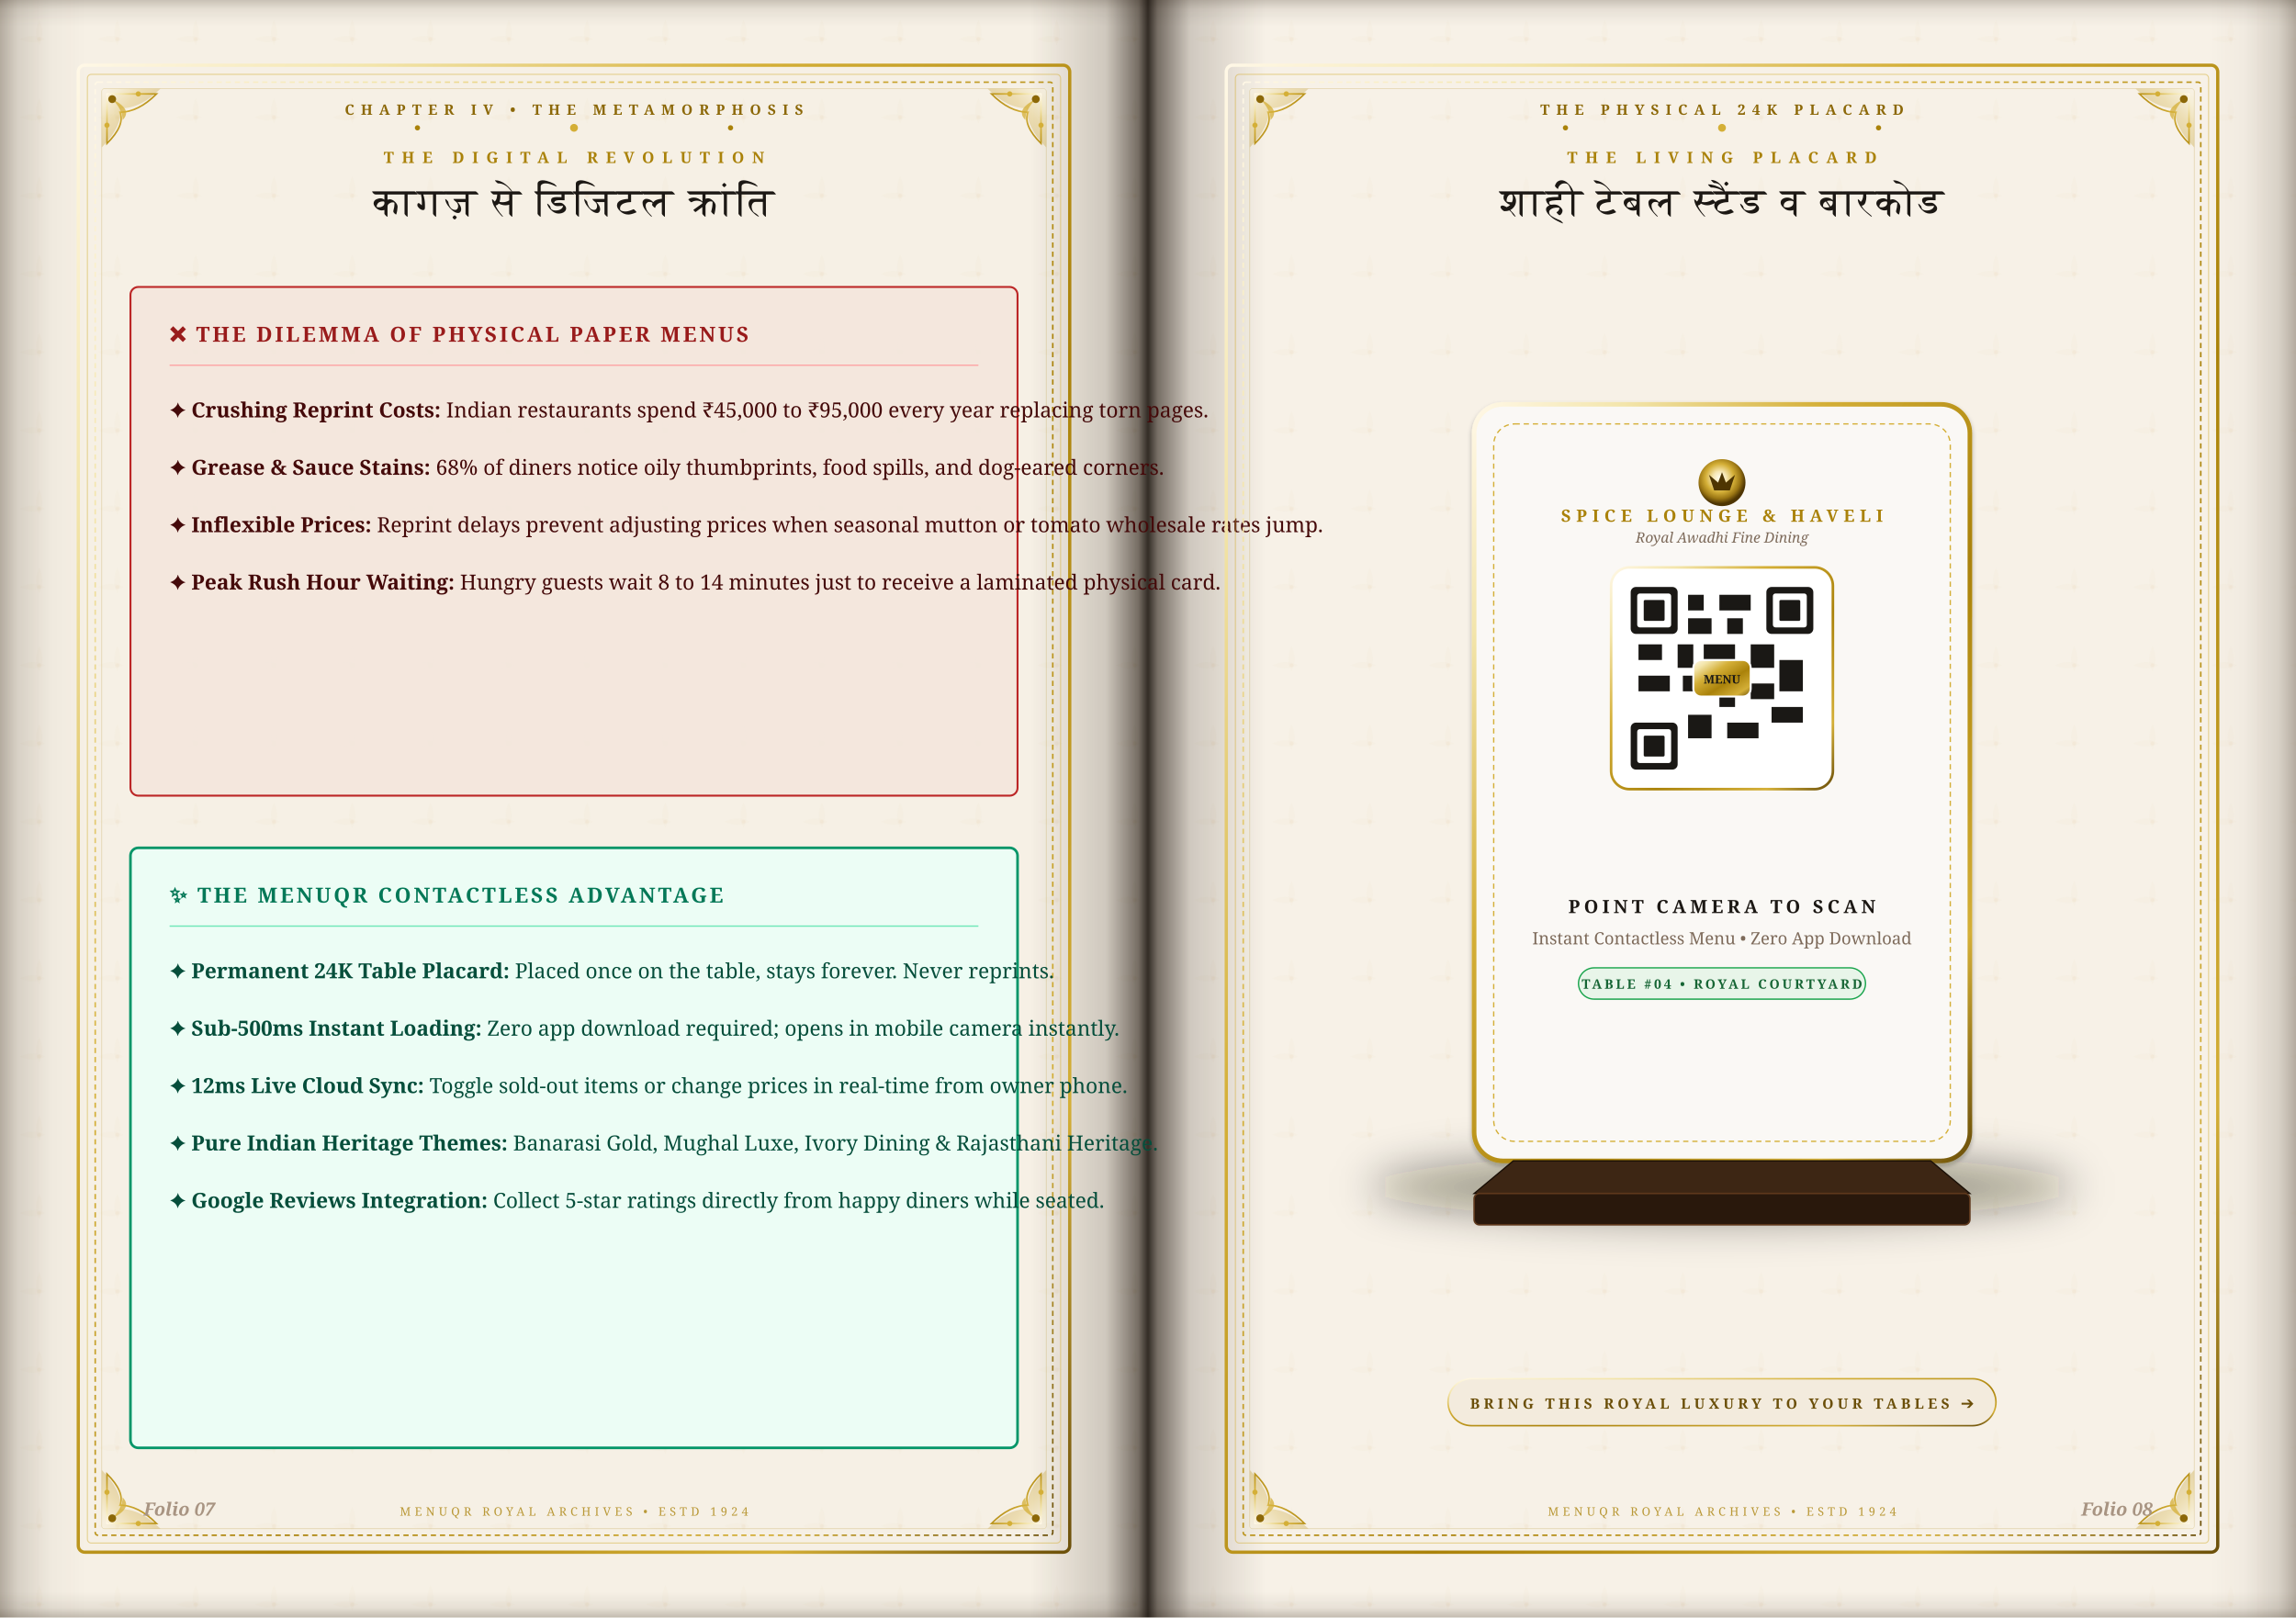
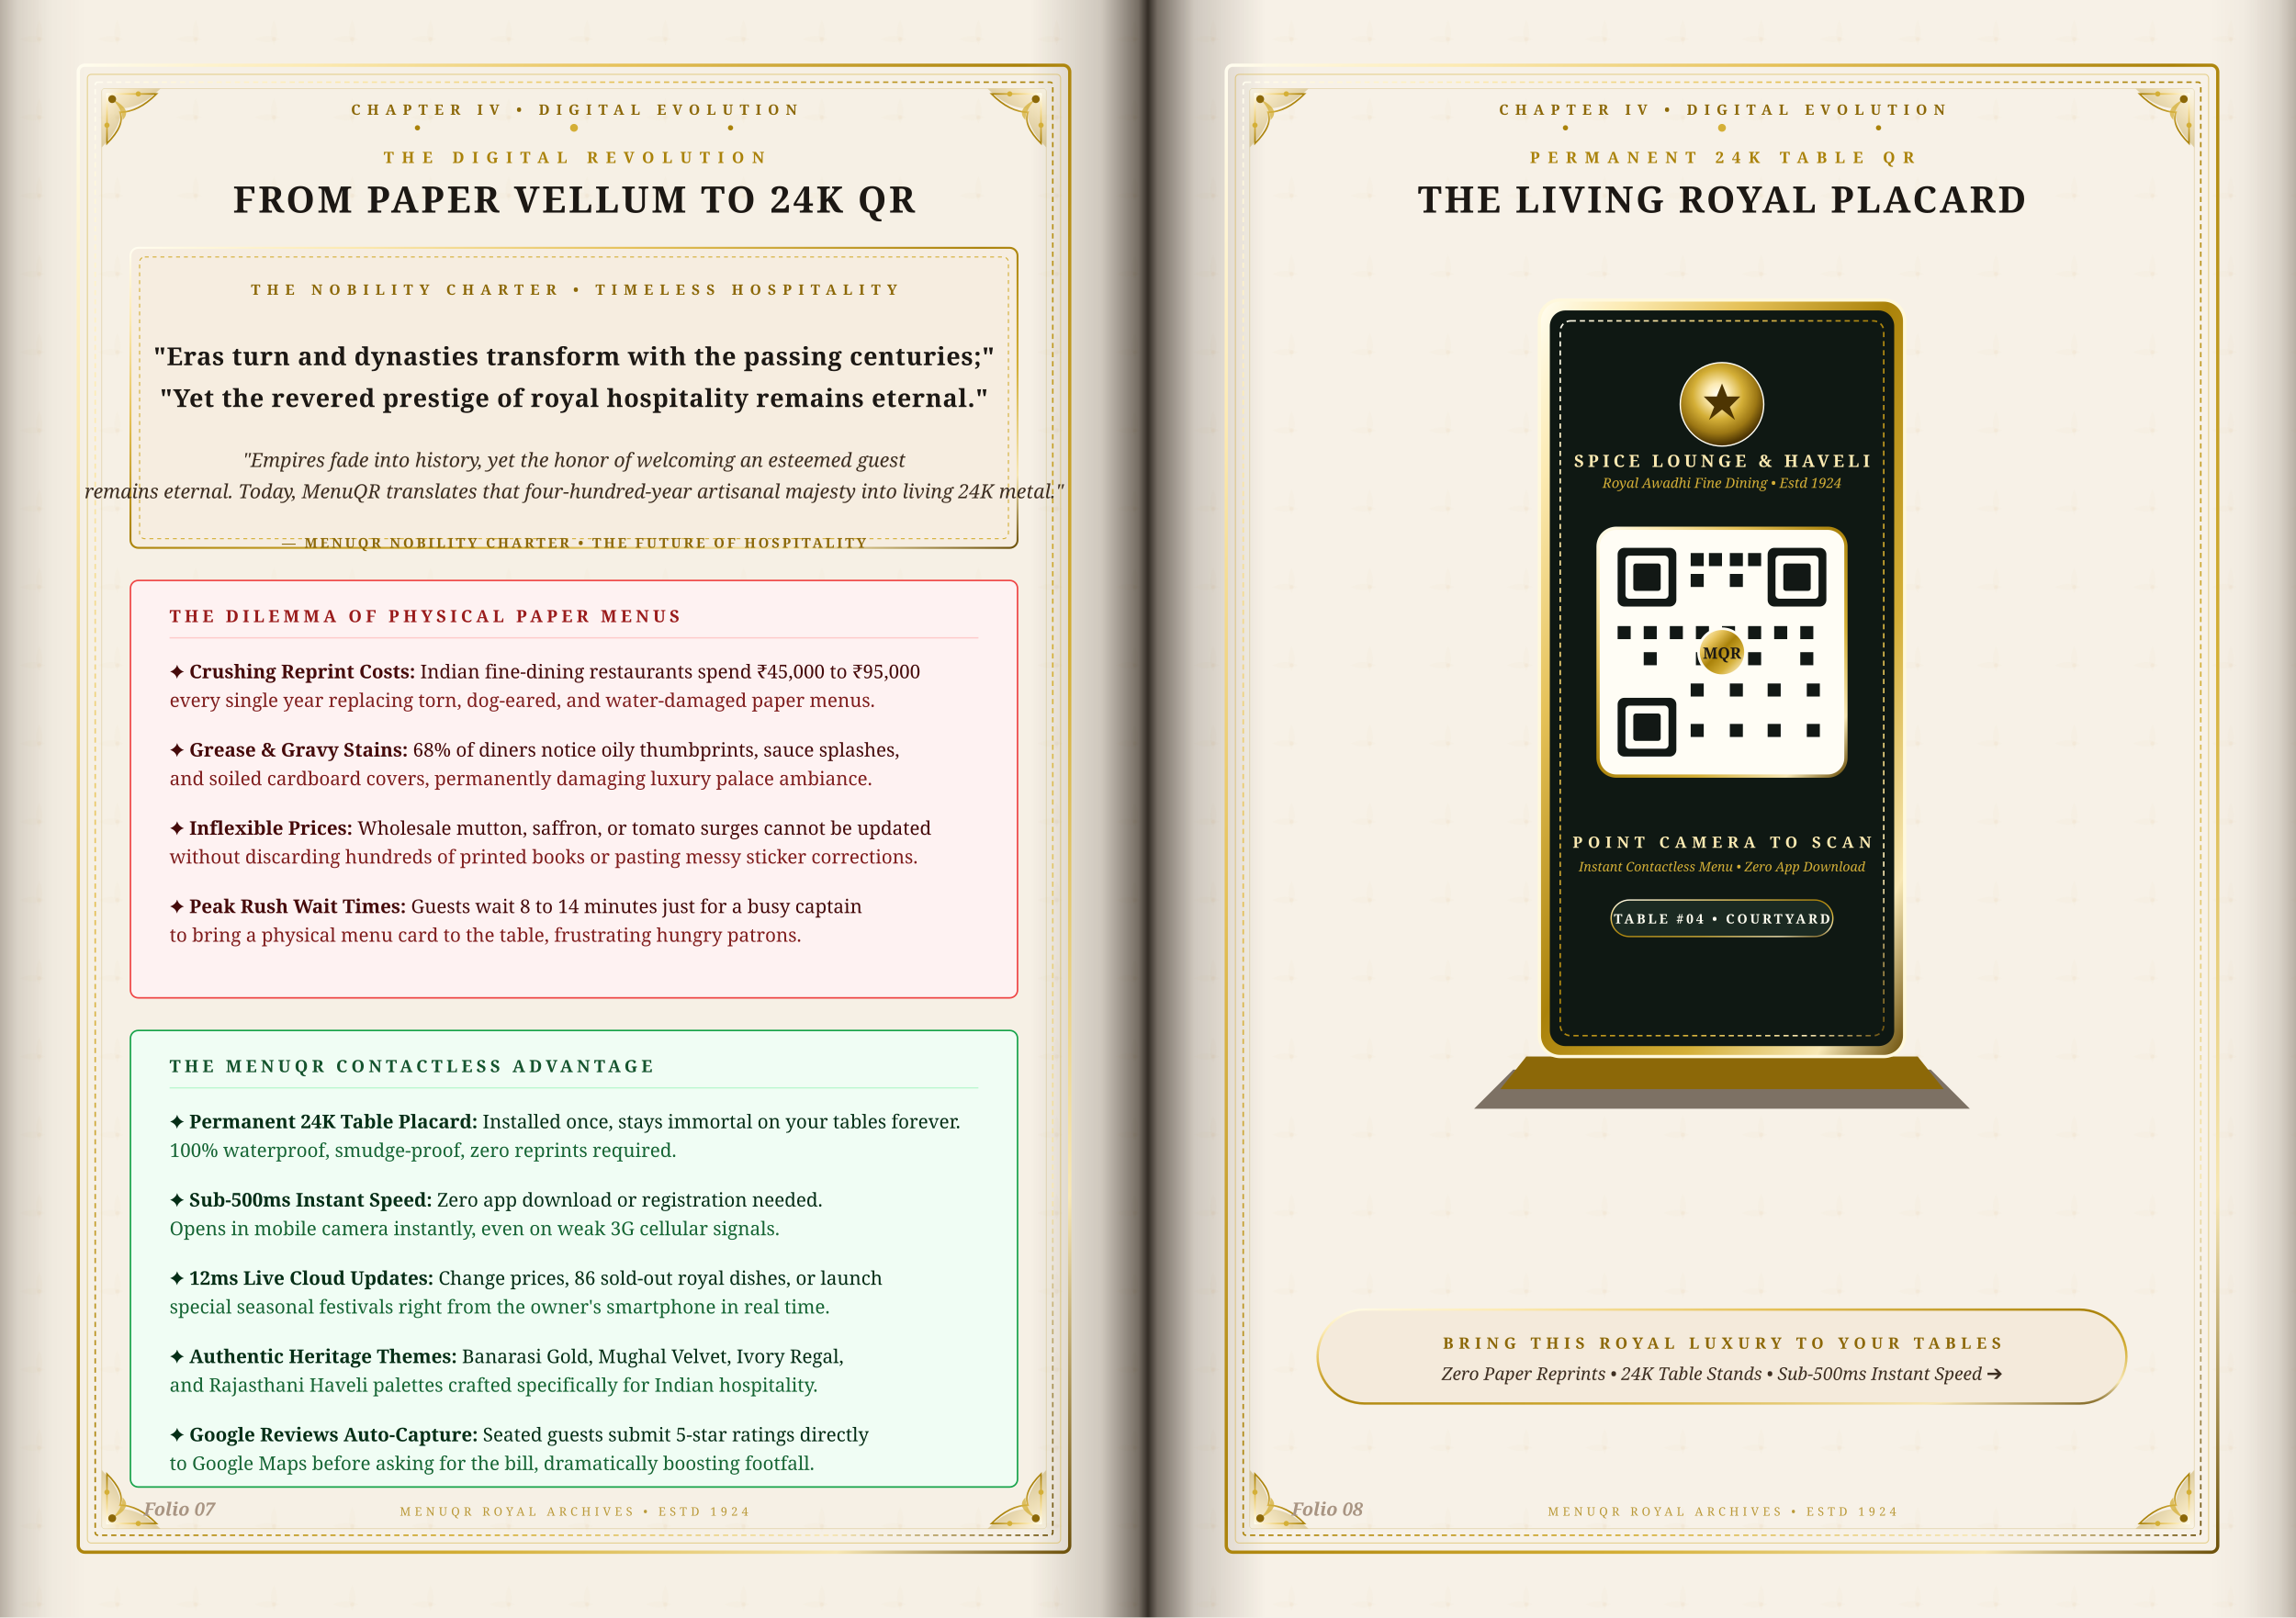
<svg xmlns="http://www.w3.org/2000/svg" viewBox="0 0 1760 1240" width="1760" height="1240">
  <defs>
    <linearGradient id="gold24k" x1="0%" y1="0%" x2="100%" y2="100%">
-       <stop offset="0%" stop-color="#FFF8E7" />
-       <stop offset="15%" stop-color="#F3E5AB" />
-       <stop offset="35%" stop-color="#D4AF37" />
-       <stop offset="60%" stop-color="#AA820A" />
-       <stop offset="85%" stop-color="#D4AF37" />
+       <stop offset="0%" stop-color="#FFFDF0" />
+       <stop offset="12%" stop-color="#FCEAB2" />
+       <stop offset="28%" stop-color="#E5C158" />
+       <stop offset="48%" stop-color="#AA820A" />
+       <stop offset="70%" stop-color="#D4AF37" />
+       <stop offset="88%" stop-color="#F7E7B4" />
      <stop offset="100%" stop-color="#6B4F09" />
    </linearGradient>
    <linearGradient id="goldH" x1="0%" y1="0%" x2="100%" y2="0%">
      <stop offset="0%" stop-color="#8C6808" stop-opacity="0" />
      <stop offset="15%" stop-color="#D4AF37" />
-       <stop offset="50%" stop-color="#FFF9DB" />
+       <stop offset="50%" stop-color="#FFFBEB" />
      <stop offset="85%" stop-color="#D4AF37" />
      <stop offset="100%" stop-color="#8C6808" stop-opacity="0" />
    </linearGradient>
-     <radialGradient id="goldFoilRadial" cx="45%" cy="40%" r="55%">
-       <stop offset="0%" stop-color="#FFFDF0" />
-       <stop offset="25%" stop-color="#F7E7B4" />
-       <stop offset="55%" stop-color="#D4AF37" />
-       <stop offset="80%" stop-color="#9C7714" />
+     <radialGradient id="goldFoilRadial" cx="45%" cy="38%" r="60%">
+       <stop offset="0%" stop-color="#FFFDF5" />
+       <stop offset="22%" stop-color="#FCEAB2" />
+       <stop offset="50%" stop-color="#D4AF37" />
+       <stop offset="78%" stop-color="#9C7714" />
      <stop offset="100%" stop-color="#4E3502" />
    </radialGradient>
-     <radialGradient id="waxGrad" cx="35%" cy="30%" r="65%">
-       <stop offset="0%" stop-color="#DC2626" />
-       <stop offset="35%" stop-color="#991B1B" />
-       <stop offset="70%" stop-color="#7F1D1D" />
+     <radialGradient id="waxGrad" cx="35%" cy="30%" r="68%">
+       <stop offset="0%" stop-color="#EF4444" />
+       <stop offset="30%" stop-color="#B91C1C" />
+       <stop offset="65%" stop-color="#7F1D1D" />
      <stop offset="100%" stop-color="#450A0A" />
    </radialGradient>
    <linearGradient id="copperGrad" x1="0%" y1="0%" x2="100%" y2="100%">
-       <stop offset="0%" stop-color="#FCD5CE" />
-       <stop offset="30%" stop-color="#D97706" />
-       <stop offset="65%" stop-color="#B45309" />
-       <stop offset="100%" stop-color="#78350F" />
-     </linearGradient>
-     <radialGradient id="leatherGrad" cx="30%" cy="30%" r="80%">
-       <stop offset="0%" stop-color="#1e3a2d" />
-       <stop offset="40%" stop-color="#14261e" />
-       <stop offset="80%" stop-color="#0b1712" />
-       <stop offset="100%" stop-color="#060c09" />
+       <stop offset="0%" stop-color="#FED7AA" />
+       <stop offset="30%" stop-color="#EA580C" />
+       <stop offset="65%" stop-color="#C2410C" />
+       <stop offset="100%" stop-color="#7C2D12" />
+     </linearGradient>
+     <radialGradient id="leatherGrad" cx="30%" cy="30%" r="85%">
+       <stop offset="0%" stop-color="#1f3b2e" />
+       <stop offset="45%" stop-color="#12241c" />
+       <stop offset="80%" stop-color="#0a1510" />
+       <stop offset="100%" stop-color="#040806" />
    </radialGradient>
    <linearGradient id="gutterGrad" x1="0%" y1="0%" x2="100%" y2="0%">
      <stop offset="0%" stop-color="rgba(30,18,10,0)" />
-       <stop offset="32%" stop-color="rgba(30,18,10,0.18)" />
+       <stop offset="30%" stop-color="rgba(30,18,10,0.18)" />
      <stop offset="46%" stop-color="rgba(24,14,6,0.58)" />
      <stop offset="50%" stop-color="rgba(16,9,3,0.85)" />
      <stop offset="54%" stop-color="rgba(24,14,6,0.58)" />
-       <stop offset="68%" stop-color="rgba(30,18,10,0.18)" />
+       <stop offset="70%" stop-color="rgba(30,18,10,0.18)" />
      <stop offset="100%" stop-color="rgba(30,18,10,0)" />
    </linearGradient>
    <linearGradient id="leftVignette" x1="0%" y1="0%" x2="100%" y2="0%">
-       <stop offset="0%" stop-color="rgba(42,28,14,0.32)" />
-       <stop offset="6%" stop-color="rgba(42,28,14,0.15)" />
+       <stop offset="0%" stop-color="rgba(42,28,14,0.30)" />
+       <stop offset="6%" stop-color="rgba(42,28,14,0.14)" />
      <stop offset="18%" stop-color="rgba(42,28,14,0.03)" />
      <stop offset="30%" stop-color="rgba(42,28,14,0)" />
    </linearGradient>
    <linearGradient id="rightVignette" x1="100%" y1="0%" x2="0%" y2="0%">
-       <stop offset="0%" stop-color="rgba(42,28,14,0.32)" />
-       <stop offset="6%" stop-color="rgba(42,28,14,0.15)" />
+       <stop offset="0%" stop-color="rgba(42,28,14,0.30)" />
+       <stop offset="6%" stop-color="rgba(42,28,14,0.14)" />
      <stop offset="18%" stop-color="rgba(42,28,14,0.03)" />
      <stop offset="30%" stop-color="rgba(42,28,14,0)" />
    </linearGradient>
-     <linearGradient id="topVignette" x1="0%" y1="0%" x2="0%" y2="100%">
-       <stop offset="0%" stop-color="rgba(42,28,14,0.22)" />
-       <stop offset="5%" stop-color="rgba(42,28,14,0.08)" />
-       <stop offset="14%" stop-color="rgba(42,28,14,0)" />
-     </linearGradient>
-     <linearGradient id="bottomVignette" x1="0%" y1="100%" x2="0%" y2="0%">
-       <stop offset="0%" stop-color="rgba(42,28,14,0.25)" />
-       <stop offset="5%" stop-color="rgba(42,28,14,0.08)" />
-       <stop offset="14%" stop-color="rgba(42,28,14,0)" />
-     </linearGradient>
    <pattern id="mughalJaali" width="40" height="40" patternUnits="userSpaceOnUse">
-       <path d="M 20 0 L 40 20 L 20 40 L 0 20 Z" fill="none" stroke="#D4AF37" stroke-width="0.7" opacity="0.35" />
+       <path d="M 20 0 L 40 20 L 20 40 L 0 20 Z" fill="none" stroke="#D4AF37" stroke-width="0.75" opacity="0.38" />
      <circle cx="20" cy="20" r="3.5" fill="none" stroke="#D4AF37" stroke-width="0.8" opacity="0.4" />
      <path d="M 0 0 L 8 8 M 40 0 L 32 8 M 0 40 L 8 32 M 40 40 L 32 32" stroke="#D4AF37" stroke-width="0.5" opacity="0.25" />
    </pattern>
    <pattern id="damaskParchment" width="60" height="60" patternUnits="userSpaceOnUse">
      <circle cx="30" cy="30" r="1.5" fill="#C5A059" opacity="0.12" />
      <path d="M 30 15 Q 35 25 30 35 Q 25 25 30 15 Z" fill="#C5A059" opacity="0.06" />
      <path d="M 15 30 Q 25 35 35 30 Q 25 25 15 30 Z" fill="#C5A059" opacity="0.06" />
    </pattern>
-     <filter id="goldDropShadow" x="-10%" y="-10%" width="120%" height="120%">
-       <feDropShadow dx="0" dy="2" stdDeviation="2" flood-color="rgba(40,25,10,0.3)" />
-     </filter>
-     <filter id="sealShadow" x="-20%" y="-20%" width="140%" height="140%">
-       <feDropShadow dx="0" dy="6" stdDeviation="6" flood-color="rgba(25,12,6,0.45)" />
-     </filter>
  </defs>
  <rect width="1760" height="1240" fill="#F9F5EC" />
  <rect width="1760" height="1240" fill="url(#damaskParchment)" />
  <rect width="880" height="1240" fill="#F4EDE0" opacity="0.55" />
  <rect x="880" width="880" height="1240" fill="#F6EFE3" opacity="0.55" />
  <rect width="220" height="1240" fill="url(#leftVignette)" />
  <rect x="1540" width="220" height="1240" fill="url(#rightVignette)" />
-   <rect width="1760" height="140" fill="url(#topVignette)" />
-   <rect y="1100" width="1760" height="140" fill="url(#bottomVignette)" />
  <rect x="790" width="180" height="1240" fill="url(#gutterGrad)" />
  <g transform="translate(60, 50)">
    <g transform="translate(0, 0)">
      <rect width="760" height="1140" fill="none" stroke="url(#gold24k)" stroke-width="2.5" rx="5" />
      <rect x="7" y="7" width="746" height="1126" fill="none" stroke="#D4AF37" stroke-width="0.8" opacity="0.5" rx="3" />
      <rect x="13" y="13" width="734" height="1114" fill="none" stroke="url(#gold24k)" stroke-width="1.2" stroke-dasharray="4,3" rx="2" />
      <rect x="18" y="18" width="724" height="1104" fill="none" stroke="#AA820A" stroke-width="0.5" opacity="0.3" rx="2" />
      <g transform="translate(18, 18) scale(1, 1)">
        <path d="M 0 0 L 45 0 Q 30 15 15 15 Q 15 30 0 45 Z" fill="url(#gold24k)" opacity="0.3" />
        <path d="M 4 4 L 42 4 Q 28 18 14 18 Q 18 28 4 42 Z" fill="none" stroke="url(#gold24k)" stroke-width="1.2" />
        <path d="M 8 8 Q 24 16 16 24 Q 16 16 8 8 Z" fill="#D4AF37" opacity="0.75" />
        <circle cx="8" cy="8" r="3" fill="#8C6808" />
        <circle cx="28" cy="4" r="2" fill="#D4AF37" />
        <circle cx="4" cy="28" r="2" fill="#D4AF37" />
      </g>
      <g transform="translate(742, 18) scale(-1, 1)">
        <path d="M 0 0 L 45 0 Q 30 15 15 15 Q 15 30 0 45 Z" fill="url(#gold24k)" opacity="0.3" />
        <path d="M 4 4 L 42 4 Q 28 18 14 18 Q 18 28 4 42 Z" fill="none" stroke="url(#gold24k)" stroke-width="1.2" />
        <path d="M 8 8 Q 24 16 16 24 Q 16 16 8 8 Z" fill="#D4AF37" opacity="0.75" />
        <circle cx="8" cy="8" r="3" fill="#8C6808" />
        <circle cx="28" cy="4" r="2" fill="#D4AF37" />
        <circle cx="4" cy="28" r="2" fill="#D4AF37" />
      </g>
      <g transform="translate(18, 1122) scale(1, -1)">
        <path d="M 0 0 L 45 0 Q 30 15 15 15 Q 15 30 0 45 Z" fill="url(#gold24k)" opacity="0.3" />
        <path d="M 4 4 L 42 4 Q 28 18 14 18 Q 18 28 4 42 Z" fill="none" stroke="url(#gold24k)" stroke-width="1.2" />
        <path d="M 8 8 Q 24 16 16 24 Q 16 16 8 8 Z" fill="#D4AF37" opacity="0.75" />
        <circle cx="8" cy="8" r="3" fill="#8C6808" />
        <circle cx="28" cy="4" r="2" fill="#D4AF37" />
        <circle cx="4" cy="28" r="2" fill="#D4AF37" />
      </g>
      <g transform="translate(742, 1122) scale(-1, -1)">
        <path d="M 0 0 L 45 0 Q 30 15 15 15 Q 15 30 0 45 Z" fill="url(#gold24k)" opacity="0.3" />
        <path d="M 4 4 L 42 4 Q 28 18 14 18 Q 18 28 4 42 Z" fill="none" stroke="url(#gold24k)" stroke-width="1.2" />
        <path d="M 8 8 Q 24 16 16 24 Q 16 16 8 8 Z" fill="#D4AF37" opacity="0.75" />
        <circle cx="8" cy="8" r="3" fill="#8C6808" />
        <circle cx="28" cy="4" r="2" fill="#D4AF37" />
        <circle cx="4" cy="28" r="2" fill="#D4AF37" />
      </g>
      <g transform="translate(380, 38)" text-anchor="middle">
        <text font-family="'Cinzel', 'Playfair Display', Georgia, serif" font-size="11" letter-spacing="5" fill="#8C6808" font-weight="700">
-           CHAPTER IV • THE METAMORPHOSIS
+           CHAPTER IV • DIGITAL EVOLUTION
        </text>
        <line x1="-120" y1="10" x2="120" y2="10" stroke="url(#goldH)" stroke-width="1.2" />
        <circle cx="0" cy="10" r="3" fill="#D4AF37" />
        <circle cx="-120" cy="10" r="2" fill="#AA820A" />
        <circle cx="120" cy="10" r="2" fill="#AA820A" />
      </g>
      <g transform="translate(50, 1112)" text-anchor="start">
        <text font-family="'Playfair Display', Georgia, serif" font-size="14" fill="#A89482" font-style="italic" font-weight="600">
          Folio 07
        </text>
      </g>
      <g transform="translate(380, 1112)" text-anchor="middle">
        <text font-family="'Cinzel', Georgia, serif" font-size="9" letter-spacing="3" fill="#AA820A" opacity="0.8">
          MENUQR ROYAL ARCHIVES • ESTD 1924
        </text>
      </g>
    </g>
    <g transform="translate(380, 75)" text-anchor="middle">
      <text font-family="'Cinzel', serif" font-size="12" letter-spacing="6" fill="#AA820A" font-weight="800">THE DIGITAL REVOLUTION</text>
-       <text y="40" font-family="'Rozha One', 'Cinzel', serif" font-size="30" letter-spacing="2" fill="#1C1814">कागज़ से डिजिटल क्रांति</text>
-       <line x1="-140" y1="58" x2="140" y2="58" stroke="url(#goldH)" stroke-width="1.8" />
-     </g>
-     <g transform="translate(40, 170)">
-       <rect width="680" height="390" fill="#F3E7DC" stroke="#B91C1C" stroke-width="1.5" rx="6" opacity="0.95" />
-       <g transform="translate(30, 42)">
-         <text font-family="'Cinzel', serif" font-size="16" letter-spacing="2" fill="#991B1B" font-weight="800">
-           ❌ THE DILEMMA OF PHYSICAL PAPER MENUS
-         </text>
-         <line x1="0" y1="18" x2="620" y2="18" stroke="#FCA5A5" stroke-width="1" />
-         <text y="58" font-family="'Newsreader', serif" font-size="16" fill="#450A0A">
-           ✦ <tspan font-weight="bold">Crushing Reprint Costs:</tspan> Indian restaurants spend ₹45,000 to ₹95,000 every year replacing torn pages.
-         </text>
-         <text y="102" font-family="'Newsreader', serif" font-size="16" fill="#450A0A">
-           ✦ <tspan font-weight="bold">Grease &amp; Sauce Stains:</tspan> 68% of diners notice oily thumbprints, food spills, and dog-eared corners.
-         </text>
-         <text y="146" font-family="'Newsreader', serif" font-size="16" fill="#450A0A">
-           ✦ <tspan font-weight="bold">Inflexible Prices:</tspan> Reprint delays prevent adjusting prices when seasonal mutton or tomato wholesale rates jump.
-         </text>
-         <text y="190" font-family="'Newsreader', serif" font-size="16" fill="#450A0A">
-           ✦ <tspan font-weight="bold">Peak Rush Hour Waiting:</tspan> Hungry guests wait 8 to 14 minutes just to receive a laminated physical card.
-         </text>
-       </g>
-     </g>
-     <g transform="translate(40, 600)">
-       <rect width="680" height="460" fill="#ECFDF5" stroke="#059669" stroke-width="2" rx="6" />
-       <g transform="translate(30, 42)">
-         <text font-family="'Cinzel', serif" font-size="16" letter-spacing="2" fill="#047857" font-weight="800">
-           ✨ THE MENUQR CONTACTLESS ADVANTAGE
-         </text>
-         <line x1="0" y1="18" x2="620" y2="18" stroke="#6EE7B7" stroke-width="1" />
-         <text y="58" font-family="'Newsreader', serif" font-size="16" fill="#064E3B">
-           ✦ <tspan font-weight="bold">Permanent 24K Table Placard:</tspan> Placed once on the table, stays forever. Never reprints.
-         </text>
-         <text y="102" font-family="'Newsreader', serif" font-size="16" fill="#064E3B">
-           ✦ <tspan font-weight="bold">Sub-500ms Instant Loading:</tspan> Zero app download required; opens in mobile camera instantly.
-         </text>
-         <text y="146" font-family="'Newsreader', serif" font-size="16" fill="#064E3B">
-           ✦ <tspan font-weight="bold">12ms Live Cloud Sync:</tspan> Toggle sold-out items or change prices in real-time from owner phone.
-         </text>
-         <text y="190" font-family="'Newsreader', serif" font-size="16" fill="#064E3B">
-           ✦ <tspan font-weight="bold">Pure Indian Heritage Themes:</tspan> Banarasi Gold, Mughal Luxe, Ivory Dining &amp; Rajasthani Heritage.
-         </text>
-         <text y="234" font-family="'Newsreader', serif" font-size="16" fill="#064E3B">
-           ✦ <tspan font-weight="bold">Google Reviews Integration:</tspan> Collect 5-star ratings directly from happy diners while seated.
-         </text>
+       <text y="38" font-family="'Cinzel Decorative', 'Cinzel', serif" font-size="28" letter-spacing="2" fill="#1C1814" font-weight="700">FROM PAPER VELLUM TO 24K QR</text>
+       <line x1="-140" y1="54" x2="140" y2="54" stroke="url(#goldH)" stroke-width="1.8" />
+     </g>
+     <g transform="translate(40, 140)">
+       <rect width="680" height="230" fill="#F6EDE0" stroke="url(#gold24k)" stroke-width="1.5" rx="6" />
+       <rect x="7" y="7" width="666" height="216" fill="none" stroke="#D4AF37" stroke-width="0.8" stroke-dasharray="3,3" rx="4" />
+       <g transform="translate(340, 36)" text-anchor="middle">
+         <text font-family="'Cinzel', serif" font-size="11" letter-spacing="5" fill="#8C6808" font-weight="800">
+           THE NOBILITY CHARTER • TIMELESS HOSPITALITY
+         </text>
+         <line x1="-130" y1="14" x2="130" y2="14" stroke="url(#goldH)" stroke-width="1.2" />
+         <text y="54" font-family="'Cinzel Decorative', 'Playfair Display', serif" font-size="19" fill="#1C1814" letter-spacing="0.5" font-weight="700">
+           "Eras turn and dynasties transform with the passing centuries;"
+         </text>
+         <text y="86" font-family="'Cinzel Decorative', 'Playfair Display', serif" font-size="19" fill="#1C1814" letter-spacing="0.5" font-weight="700">
+           "Yet the revered prestige of royal hospitality remains eternal."
+         </text>
+         <text y="132" font-family="'Playfair Display', Georgia, serif" font-size="15" fill="#3D2E21" font-style="italic">
+           "Empires fade into history, yet the honor of welcoming an esteemed guest
+         </text>
+         <text y="156" font-family="'Playfair Display', Georgia, serif" font-size="15" fill="#3D2E21" font-style="italic">
+           remains eternal. Today, MenuQR translates that four-hundred-year artisanal majesty into living 24K metal."
+         </text>
+         <text y="194" font-family="'Cinzel', serif" font-size="10.5" letter-spacing="2" fill="#8C6808" font-weight="700">
+           — MENUQR NOBILITY CHARTER • THE FUTURE OF HOSPITALITY
+         </text>
+       </g>
+     </g>
+     <g transform="translate(40, 395)">
+       <rect width="680" height="320" fill="#FEF2F2" stroke="#EF4444" stroke-width="1.2" rx="6" />
+       <text x="30" y="32" font-family="'Cinzel', serif" font-size="13" letter-spacing="3" fill="#991B1B" font-weight="800">
+         THE DILEMMA OF PHYSICAL PAPER MENUS
+       </text>
+       <line x1="30" y1="44" x2="650" y2="44" stroke="#FECACA" stroke-width="1" />
+       <g transform="translate(30, 75)" font-family="'Newsreader', serif" font-size="14.5" fill="#450A0A">
+         <text y="0">✦ <tspan font-weight="700">Crushing Reprint Costs:</tspan> Indian fine-dining restaurants spend ₹45,000 to ₹95,000</text>
+         <text y="22" fill="#7F1D1D">every single year replacing torn, dog-eared, and water-damaged paper menus.</text>
+         <text y="60">✦ <tspan font-weight="700">Grease &amp; Gravy Stains:</tspan> 68% of diners notice oily thumbprints, sauce splashes,</text>
+         <text y="82" fill="#7F1D1D">and soiled cardboard covers, permanently damaging luxury palace ambiance.</text>
+         <text y="120">✦ <tspan font-weight="700">Inflexible Prices:</tspan> Wholesale mutton, saffron, or tomato surges cannot be updated</text>
+         <text y="142" fill="#7F1D1D">without discarding hundreds of printed books or pasting messy sticker corrections.</text>
+         <text y="180">✦ <tspan font-weight="700">Peak Rush Wait Times:</tspan> Guests wait 8 to 14 minutes just for a busy captain</text>
+         <text y="202" fill="#7F1D1D">to bring a physical menu card to the table, frustrating hungry patrons.</text>
+       </g>
+     </g>
+     <g transform="translate(40, 740)">
+       <rect width="680" height="350" fill="#F0FDF4" stroke="#16A34A" stroke-width="1.2" rx="6" />
+       <text x="30" y="32" font-family="'Cinzel', serif" font-size="13" letter-spacing="3" fill="#14532D" font-weight="800">
+         THE MENUQR CONTACTLESS ADVANTAGE
+       </text>
+       <line x1="30" y1="44" x2="650" y2="44" stroke="#BBF7D0" stroke-width="1" />
+       <g transform="translate(30, 75)" font-family="'Newsreader', serif" font-size="14.5" fill="#052E16">
+         <text y="0">✦ <tspan font-weight="700">Permanent 24K Table Placard:</tspan> Installed once, stays immortal on your tables forever.</text>
+         <text y="22" fill="#166534">100% waterproof, smudge-proof, zero reprints required.</text>
+         <text y="60">✦ <tspan font-weight="700">Sub-500ms Instant Speed:</tspan> Zero app download or registration needed.</text>
+         <text y="82" fill="#166534">Opens in mobile camera instantly, even on weak 3G cellular signals.</text>
+         <text y="120">✦ <tspan font-weight="700">12ms Live Cloud Updates:</tspan> Change prices, 86 sold-out royal dishes, or launch</text>
+         <text y="142" fill="#166534">special seasonal festivals right from the owner's smartphone in real time.</text>
+         <text y="180">✦ <tspan font-weight="700">Authentic Heritage Themes:</tspan> Banarasi Gold, Mughal Velvet, Ivory Regal,</text>
+         <text y="202" fill="#166534">and Rajasthani Haveli palettes crafted specifically for Indian hospitality.</text>
+         <text y="240">✦ <tspan font-weight="700">Google Reviews Auto-Capture:</tspan> Seated guests submit 5-star ratings directly</text>
+         <text y="262" fill="#166534">to Google Maps before asking for the bill, dramatically boosting footfall.</text>
      </g>
    </g>
  </g>
  <g transform="translate(940, 50)">
    <g transform="translate(0, 0)">
      <rect width="760" height="1140" fill="none" stroke="url(#gold24k)" stroke-width="2.5" rx="5" />
      <rect x="7" y="7" width="746" height="1126" fill="none" stroke="#D4AF37" stroke-width="0.8" opacity="0.5" rx="3" />
      <rect x="13" y="13" width="734" height="1114" fill="none" stroke="url(#gold24k)" stroke-width="1.2" stroke-dasharray="4,3" rx="2" />
      <rect x="18" y="18" width="724" height="1104" fill="none" stroke="#AA820A" stroke-width="0.5" opacity="0.3" rx="2" />
      <g transform="translate(18, 18) scale(1, 1)">
        <path d="M 0 0 L 45 0 Q 30 15 15 15 Q 15 30 0 45 Z" fill="url(#gold24k)" opacity="0.3" />
        <path d="M 4 4 L 42 4 Q 28 18 14 18 Q 18 28 4 42 Z" fill="none" stroke="url(#gold24k)" stroke-width="1.2" />
        <path d="M 8 8 Q 24 16 16 24 Q 16 16 8 8 Z" fill="#D4AF37" opacity="0.75" />
        <circle cx="8" cy="8" r="3" fill="#8C6808" />
        <circle cx="28" cy="4" r="2" fill="#D4AF37" />
        <circle cx="4" cy="28" r="2" fill="#D4AF37" />
      </g>
      <g transform="translate(742, 18) scale(-1, 1)">
        <path d="M 0 0 L 45 0 Q 30 15 15 15 Q 15 30 0 45 Z" fill="url(#gold24k)" opacity="0.3" />
        <path d="M 4 4 L 42 4 Q 28 18 14 18 Q 18 28 4 42 Z" fill="none" stroke="url(#gold24k)" stroke-width="1.2" />
        <path d="M 8 8 Q 24 16 16 24 Q 16 16 8 8 Z" fill="#D4AF37" opacity="0.75" />
        <circle cx="8" cy="8" r="3" fill="#8C6808" />
        <circle cx="28" cy="4" r="2" fill="#D4AF37" />
        <circle cx="4" cy="28" r="2" fill="#D4AF37" />
      </g>
      <g transform="translate(18, 1122) scale(1, -1)">
        <path d="M 0 0 L 45 0 Q 30 15 15 15 Q 15 30 0 45 Z" fill="url(#gold24k)" opacity="0.3" />
        <path d="M 4 4 L 42 4 Q 28 18 14 18 Q 18 28 4 42 Z" fill="none" stroke="url(#gold24k)" stroke-width="1.2" />
        <path d="M 8 8 Q 24 16 16 24 Q 16 16 8 8 Z" fill="#D4AF37" opacity="0.75" />
        <circle cx="8" cy="8" r="3" fill="#8C6808" />
        <circle cx="28" cy="4" r="2" fill="#D4AF37" />
        <circle cx="4" cy="28" r="2" fill="#D4AF37" />
      </g>
      <g transform="translate(742, 1122) scale(-1, -1)">
        <path d="M 0 0 L 45 0 Q 30 15 15 15 Q 15 30 0 45 Z" fill="url(#gold24k)" opacity="0.3" />
        <path d="M 4 4 L 42 4 Q 28 18 14 18 Q 18 28 4 42 Z" fill="none" stroke="url(#gold24k)" stroke-width="1.2" />
        <path d="M 8 8 Q 24 16 16 24 Q 16 16 8 8 Z" fill="#D4AF37" opacity="0.75" />
        <circle cx="8" cy="8" r="3" fill="#8C6808" />
        <circle cx="28" cy="4" r="2" fill="#D4AF37" />
        <circle cx="4" cy="28" r="2" fill="#D4AF37" />
      </g>
      <g transform="translate(380, 38)" text-anchor="middle">
        <text font-family="'Cinzel', 'Playfair Display', Georgia, serif" font-size="11" letter-spacing="5" fill="#8C6808" font-weight="700">
-           THE PHYSICAL 24K PLACARD
+           CHAPTER IV • DIGITAL EVOLUTION
        </text>
        <line x1="-120" y1="10" x2="120" y2="10" stroke="url(#goldH)" stroke-width="1.2" />
        <circle cx="0" cy="10" r="3" fill="#D4AF37" />
        <circle cx="-120" cy="10" r="2" fill="#AA820A" />
        <circle cx="120" cy="10" r="2" fill="#AA820A" />
      </g>
-       <g transform="translate(710, 1112)" text-anchor="end">
+       <g transform="translate(50, 1112)" text-anchor="start">
        <text font-family="'Playfair Display', Georgia, serif" font-size="14" fill="#A89482" font-style="italic" font-weight="600">
          Folio 08
        </text>
      </g>
      <g transform="translate(380, 1112)" text-anchor="middle">
        <text font-family="'Cinzel', Georgia, serif" font-size="9" letter-spacing="3" fill="#AA820A" opacity="0.8">
          MENUQR ROYAL ARCHIVES • ESTD 1924
        </text>
      </g>
    </g>
    <g transform="translate(380, 75)" text-anchor="middle">
-       <text font-family="'Cinzel', serif" font-size="12" letter-spacing="6" fill="#AA820A" font-weight="800">THE LIVING PLACARD</text>
-       <text y="40" font-family="'Rozha One', 'Cinzel', serif" font-size="30" letter-spacing="2" fill="#1C1814">शाही टेबल स्टैंड व बारकोड</text>
-       <line x1="-140" y1="58" x2="140" y2="58" stroke="url(#goldH)" stroke-width="1.8" />
-     </g>
-     <g transform="translate(380, 500)" text-anchor="middle">
-       <ellipse cx="0" cy="360" rx="270" ry="26" fill="rgba(30,18,8,0.4)" filter="blur(16px)" />
-       <rect x="-190" y="-240" width="380" height="580" rx="22" fill="#FAF8F5" stroke="url(#gold24k)" stroke-width="3.5" filter="url(#goldDropShadow)" />
-       <rect x="-175" y="-225" width="350" height="550" rx="16" fill="none" stroke="#D4AF37" stroke-width="1" stroke-dasharray="4,3" />
-       <g transform="translate(0, -180)">
-         <circle cx="0" cy="0" r="18" fill="url(#goldFoilRadial)" />
-         <path d="M -6 6 L -10 -6 L -3 0 L 0 -8 L 3 0 L 10 -6 L 6 6 Z" fill="#4E3502" />
-         <text y="30" font-family="'Cinzel', serif" font-size="13" letter-spacing="4" fill="#AA820A" font-weight="800">SPICE LOUNGE &amp; HAVELI</text>
-         <text y="46" font-family="'Playfair Display', serif" font-size="11" fill="#7D6A5A" font-style="italic">Royal Awadhi Fine Dining</text>
-       </g>
-       <g transform="translate(0, -30)">
-         <rect x="-85" y="-85" width="170" height="170" rx="14" fill="#FFFFFF" stroke="url(#gold24k)" stroke-width="2" />
-         <g transform="translate(-70, -70)" fill="#1A1815">
-           <rect x="0" y="0" width="36" height="36" rx="4" />
-           <rect x="5" y="5" width="26" height="26" fill="#FFF" rx="2" />
-           <rect x="10" y="10" width="16" height="16" fill="#1A1815" rx="1" />
-           <rect x="104" y="0" width="36" height="36" rx="4" />
-           <rect x="109" y="5" width="26" height="26" fill="#FFF" rx="2" />
-           <rect x="114" y="10" width="16" height="16" fill="#1A1815" rx="1" />
-           <rect x="0" y="104" width="36" height="36" rx="4" />
-           <rect x="5" y="109" width="26" height="26" fill="#FFF" rx="2" />
-           <rect x="10" y="114" width="16" height="16" fill="#1A1815" rx="1" />
-           <rect x="44" y="6" width="12" height="12" />
-           <rect x="68" y="6" width="24" height="12" />
-           <rect x="44" y="24" width="18" height="12" />
-           <rect x="74" y="24" width="12" height="12" />
-           <rect x="6" y="44" width="18" height="12" />
-           <rect x="36" y="44" width="12" height="18" />
-           <rect x="56" y="44" width="24" height="12" />
-           <rect x="92" y="44" width="18" height="18" />
-           <rect x="6" y="68" width="24" height="12" />
-           <rect x="40" y="68" width="18" height="12" />
-           <rect x="68" y="68" width="12" height="24" />
-           <rect x="92" y="74" width="18" height="12" />
-           <rect x="44" y="98" width="18" height="18" />
-           <rect x="74" y="104" width="24" height="12" />
-           <rect x="114" y="56" width="18" height="24" />
-           <rect x="108" y="92" width="24" height="12" />
+       <text font-family="'Cinzel', serif" font-size="12" letter-spacing="6" fill="#AA820A" font-weight="800">PERMANENT 24K TABLE QR</text>
+       <text y="38" font-family="'Cinzel Decorative', 'Cinzel', serif" font-size="28" letter-spacing="2" fill="#1C1814" font-weight="700">THE LIVING ROYAL PLACARD</text>
+       <line x1="-140" y1="54" x2="140" y2="54" stroke="url(#goldH)" stroke-width="1.8" />
+     </g>
+     <g transform="translate(380, 520)">
+       <polygon points="-160,250 160,250 190,280 -190,280" fill="#2B1D0E" opacity="0.6" />
+       <polygon points="-150,240 150,240 170,265 -170,265" fill="#8C6808" />
+       <rect x="-140" y="-340" width="280" height="580" rx="16" fill="url(#gold24k)" stroke="#FFF8DC" stroke-width="2.5" />
+       <rect x="-132" y="-332" width="264" height="564" rx="12" fill="#0F1813" />
+       <rect x="-124" y="-324" width="248" height="548" rx="8" fill="none" stroke="url(#gold24k)" stroke-width="1.2" stroke-dasharray="4,3" />
+       <g transform="translate(0, -260)" text-anchor="middle">
+         <circle cx="0" cy="0" r="32" fill="url(#goldFoilRadial)" stroke="#FFFDF5" stroke-width="1" />
+         <path d="M 0 -16 L 4 -6 L 14 -6 L 6 2 L 10 12 L 0 4 L -10 12 L -6 2 L -14 -6 L -4 -6 Z" fill="#4E3502" />
+         <text y="48" font-family="'Cinzel', serif" font-size="13" letter-spacing="3" fill="#FCEAB2" font-weight="800">
+           SPICE LOUNGE &amp; HAVELI
+         </text>
+         <text y="64" font-family="'Playfair Display', serif" font-size="10.5" fill="#D4AF37" font-style="italic">
+           Royal Awadhi Fine Dining • Estd 1924
+         </text>
+       </g>
+       <g transform="translate(0, -70)" text-anchor="middle">
+         <rect x="-95" y="-95" width="190" height="190" rx="14" fill="#FFFDF5" stroke="url(#gold24k)" stroke-width="2.5" />
+         <g fill="#121815">
+           <rect x="-80" y="-80" width="45" height="45" rx="5" />
+           <rect x="-74" y="-74" width="33" height="33" rx="3" fill="#FFFDF5" />
+           <rect x="-68" y="-68" width="21" height="21" rx="2" />
+           <rect x="35" y="-80" width="45" height="45" rx="5" />
+           <rect x="41" y="-74" width="33" height="33" rx="3" fill="#FFFDF5" />
+           <rect x="47" y="-68" width="21" height="21" rx="2" />
+           <rect x="-80" y="35" width="45" height="45" rx="5" />
+           <rect x="-74" y="41" width="33" height="33" rx="3" fill="#FFFDF5" />
+           <rect x="-68" y="47" width="21" height="21" rx="2" />
+           <rect x="-24" y="-76" width="10" height="10" />
+           <rect x="-10" y="-76" width="10" height="10" />
+           <rect x="6" y="-76" width="10" height="10" />
+           <rect x="20" y="-76" width="10" height="10" />
+           <rect x="-24" y="-60" width="10" height="10" />
+           <rect x="6" y="-60" width="10" height="10" />
+           <rect x="-80" y="-20" width="10" height="10" />
+           <rect x="-60" y="-20" width="10" height="10" />
+           <rect x="-40" y="-20" width="10" height="10" />
+           <rect x="-20" y="-20" width="10" height="10" />
+           <rect x="0" y="-20" width="10" height="10" />
+           <rect x="20" y="-20" width="10" height="10" />
+           <rect x="40" y="-20" width="10" height="10" />
+           <rect x="60" y="-20" width="10" height="10" />
+           <rect x="-60" y="0" width="10" height="10" />
+           <rect x="-20" y="0" width="10" height="10" />
+           <rect x="20" y="0" width="10" height="10" />
+           <rect x="60" y="0" width="10" height="10" />
+           <rect x="-24" y="24" width="10" height="10" />
+           <rect x="6" y="24" width="10" height="10" />
+           <rect x="35" y="24" width="10" height="10" />
+           <rect x="65" y="24" width="10" height="10" />
+           <rect x="-24" y="55" width="10" height="10" />
+           <rect x="6" y="55" width="10" height="10" />
+           <rect x="35" y="55" width="10" height="10" />
+           <rect x="65" y="55" width="10" height="10" />
        </g>
-         <rect x="-22" y="-14" width="44" height="28" rx="6" fill="url(#gold24k)" stroke="#FFF" stroke-width="1.5" />
-         <text y="4" font-family="'Cinzel', serif" font-size="9" fill="#1A1815" font-weight="900">MENU</text>
-       </g>
-       <g transform="translate(0, 150)">
-         <text font-family="'Cinzel', serif" font-size="14" letter-spacing="3" fill="#1C1814" font-weight="900">POINT CAMERA TO SCAN</text>
-         <text y="24" font-family="'Newsreader', serif" font-size="13" fill="#7D6A5A">Instant Contactless Menu • Zero App Download</text>
-         <rect x="-110" y="42" width="220" height="24" rx="12" fill="#E8F5E9" stroke="#16A34A" stroke-width="1" />
-         <text y="58" font-family="'Cinzel', serif" font-size="10" letter-spacing="2" fill="#166534" font-weight="800">TABLE #04 • ROYAL COURTYARD</text>
-       </g>
-       <polygon points="-160,340 160,340 190,365 -190,365" fill="#3D2614" stroke="#1A0F06" stroke-width="1" />
-       <rect x="-190" y="365" width="380" height="24" rx="4" fill="#29180C" stroke="#5E381C" stroke-width="1.2" />
-     </g>
-     <g transform="translate(380, 1025)" text-anchor="middle">
-       <rect x="-210" y="-18" width="420" height="36" rx="18" fill="#F3EBDD" stroke="url(#gold24k)" stroke-width="1.2" />
-       <text y="5" font-family="'Cinzel', serif" font-size="11" letter-spacing="3" fill="#6B4F09" font-weight="700">
-         BRING THIS ROYAL LUXURY TO YOUR TABLES ➔
+         <circle cx="0" cy="0" r="18" fill="url(#gold24k)" stroke="#FFFDF5" stroke-width="2" />
+         <text y="5" font-family="'Cinzel Decorative', serif" font-size="12" fill="#1C1814" font-weight="900">MQR</text>
+       </g>
+       <g transform="translate(0, 80)" text-anchor="middle">
+         <text font-family="'Cinzel', serif" font-size="12" letter-spacing="4" fill="#FCEAB2" font-weight="800">
+           POINT CAMERA TO SCAN
+         </text>
+         <text y="18" font-family="'Playfair Display', serif" font-size="10" fill="#D4AF37" font-style="italic">
+           Instant Contactless Menu • Zero App Download
+         </text>
+         <rect x="-85" y="40" width="170" height="28" rx="14" fill="#1B2A22" stroke="url(#gold24k)" stroke-width="1" />
+         <text y="58" font-family="'Cinzel', serif" font-size="10" letter-spacing="2" fill="#FFFDF0" font-weight="700">
+           TABLE #04 • COURTYARD
+         </text>
+       </g>
+     </g>
+     <g transform="translate(380, 990)" text-anchor="middle">
+       <rect x="-310" y="-36" width="620" height="72" rx="36" fill="#F4EADB" stroke="url(#gold24k)" stroke-width="1.8" />
+       <text y="-6" font-family="'Cinzel', serif" font-size="12" letter-spacing="4" fill="#8C6808" font-weight="800">
+         BRING THIS ROYAL LUXURY TO YOUR TABLES
+       </text>
+       <text y="18" font-family="'Playfair Display', serif" font-size="13.5" fill="#3D2E21" font-style="italic">
+         Zero Paper Reprints • 24K Table Stands • Sub-500ms Instant Speed ➔
      </text>
    </g>
  </g>
</svg>
